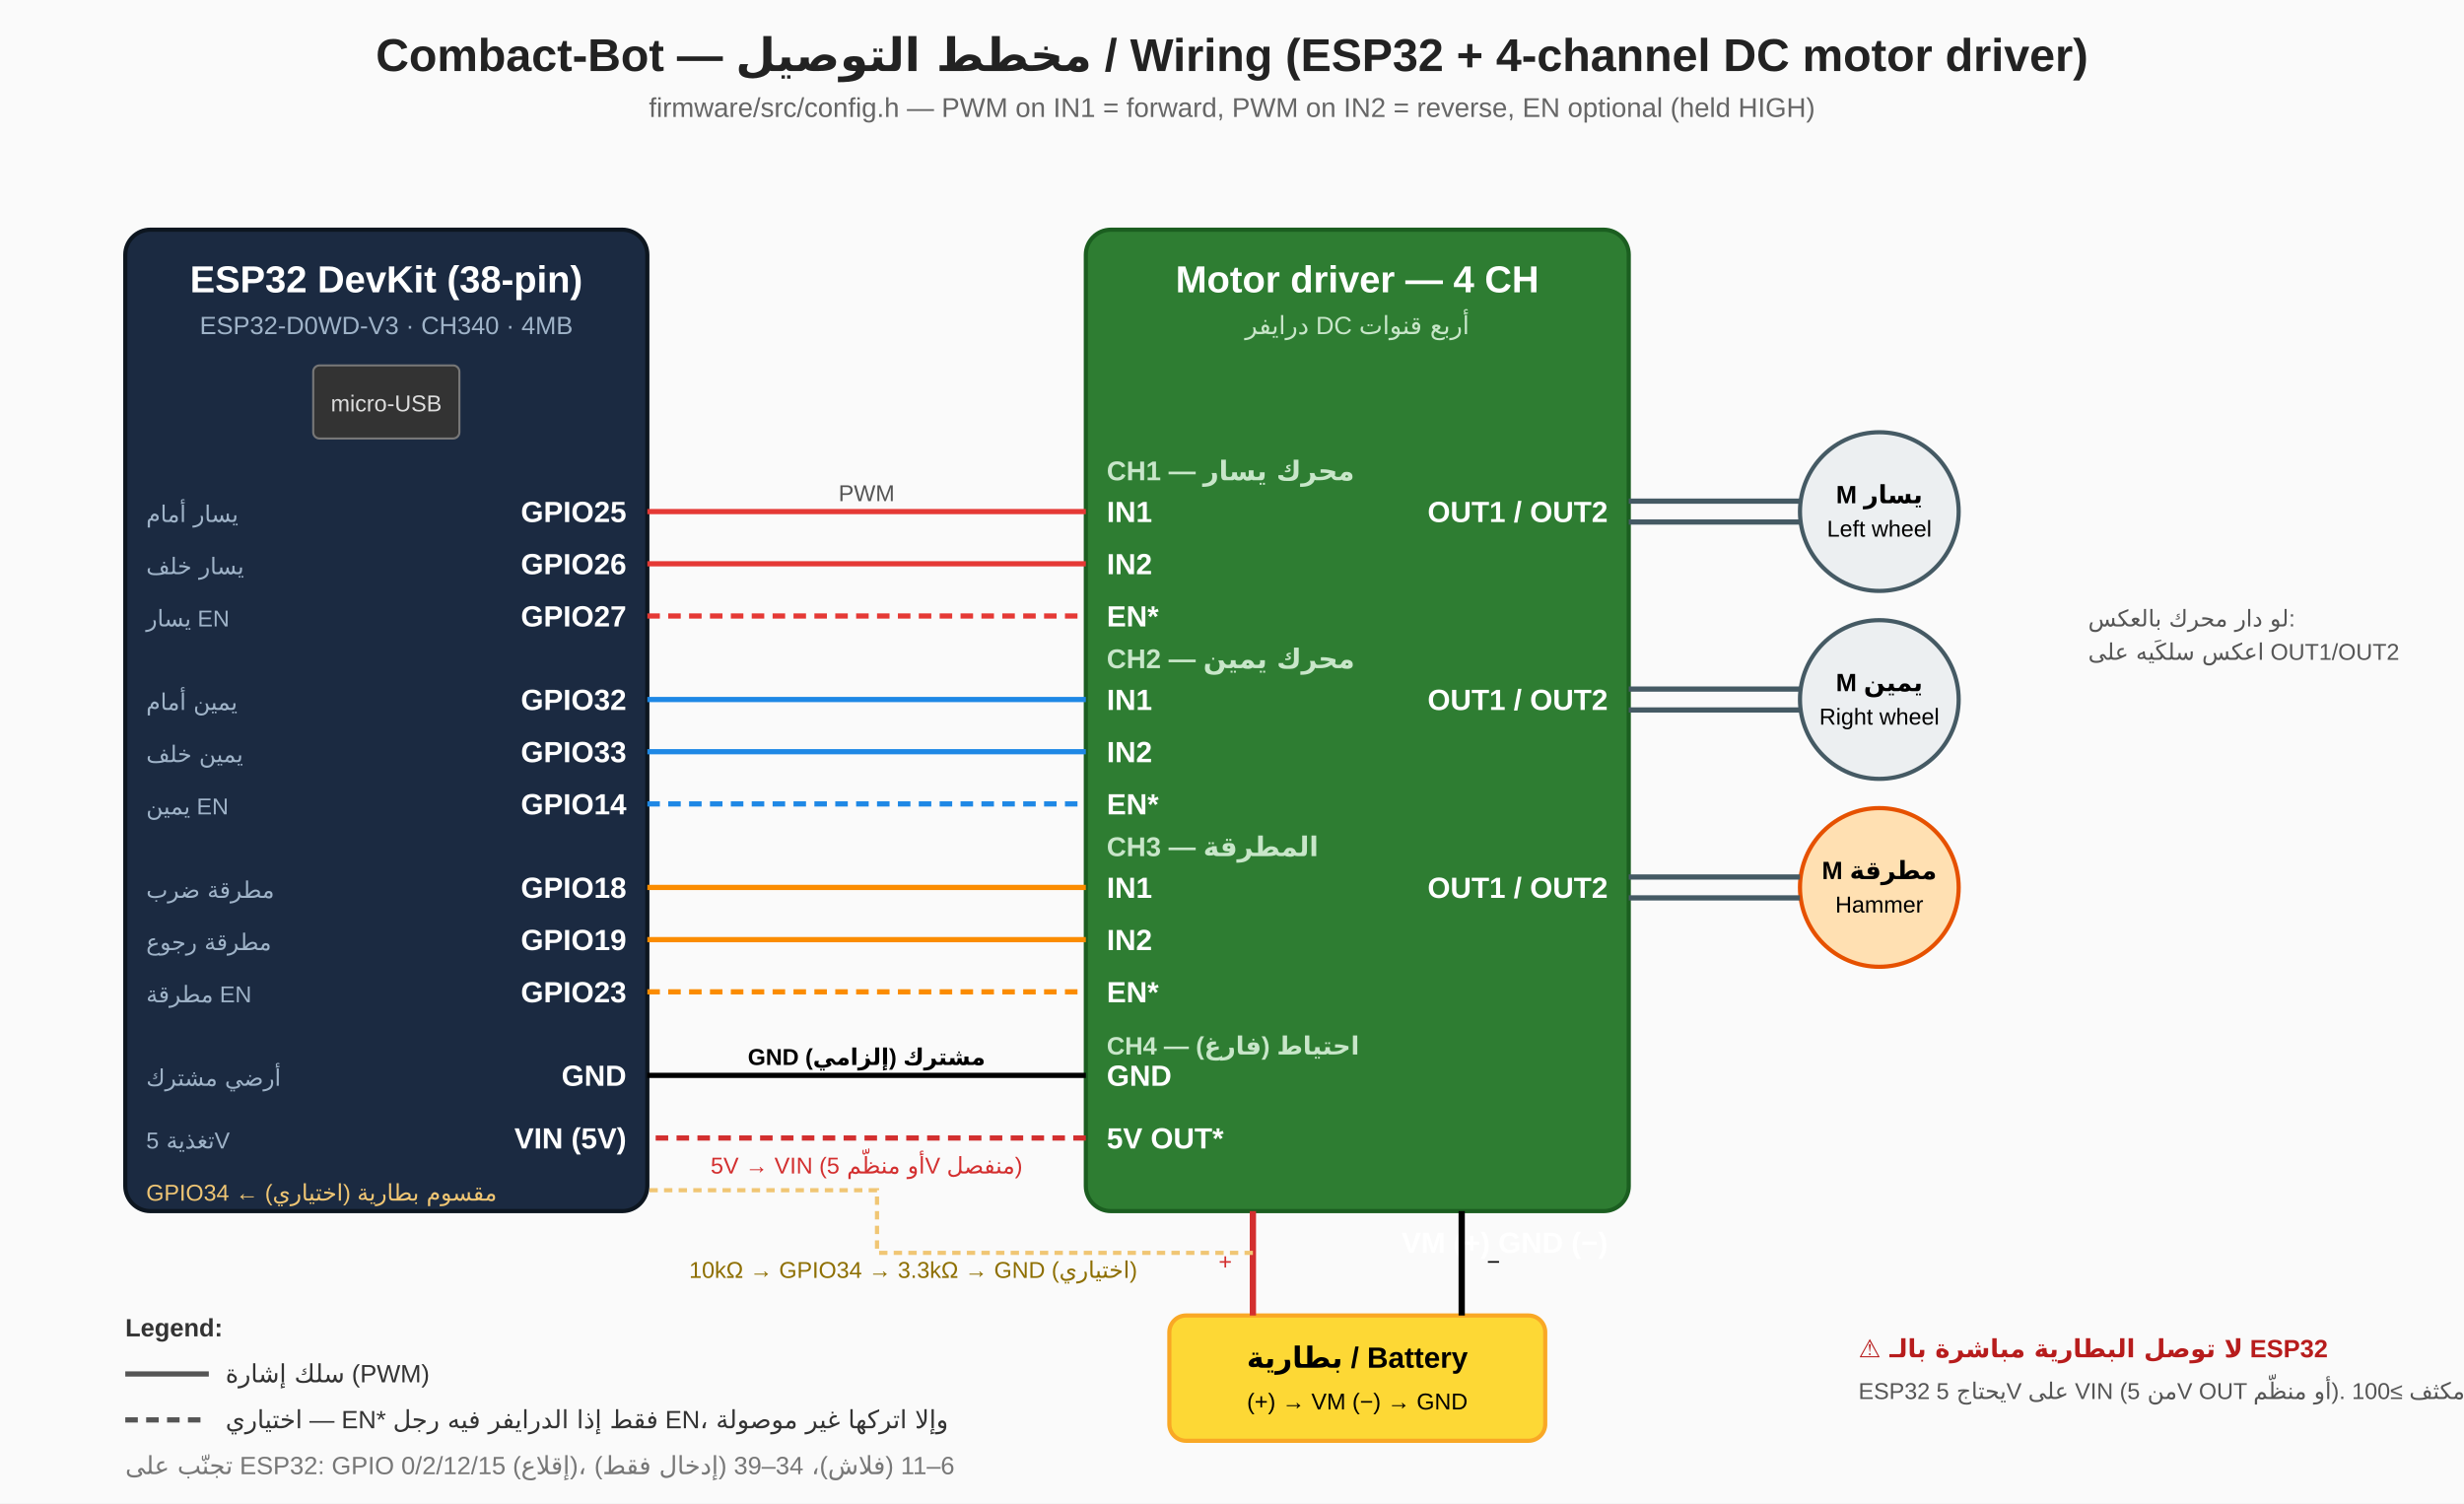
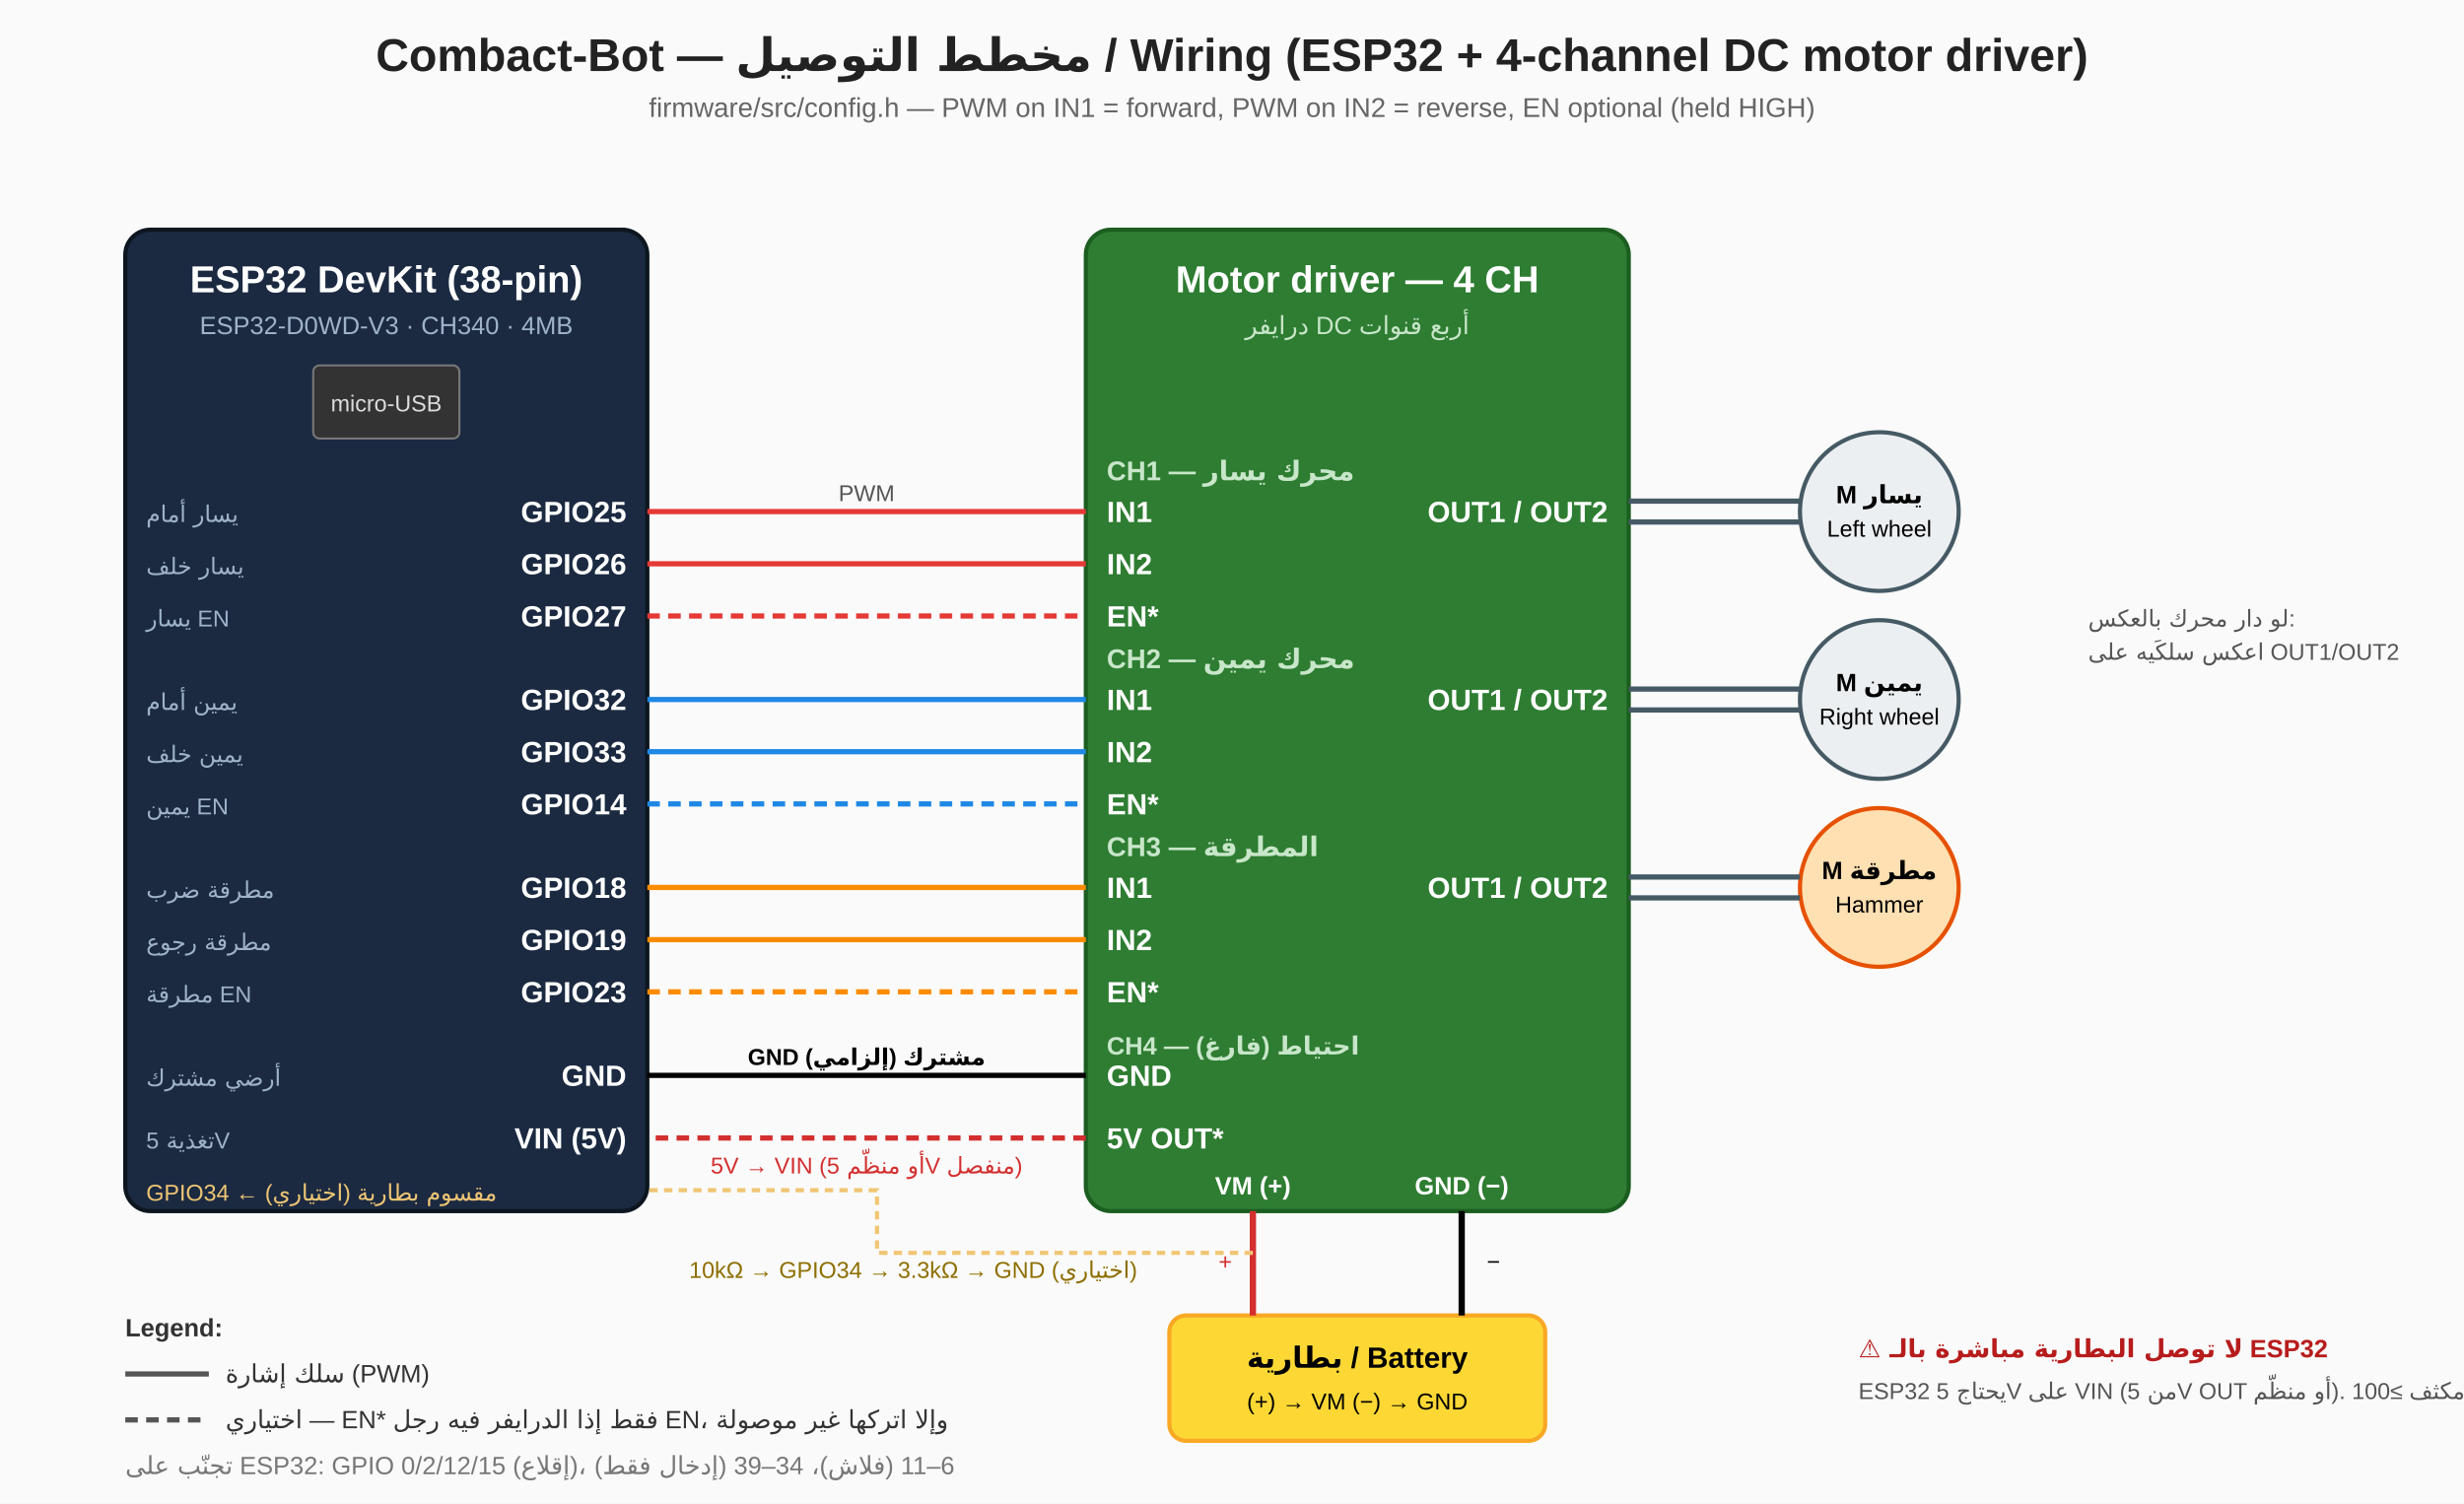
<svg xmlns="http://www.w3.org/2000/svg" width="1180" height="720" viewBox="0 0 1180 720" font-family="Segoe UI, Arial, sans-serif" font-size="14">
  <defs>
    <marker id="arr" markerWidth="8" markerHeight="8" refX="6" refY="4" orient="auto">
      <path d="M0,0 L8,4 L0,8 z" fill="#333" />
    </marker>
  </defs>
  <rect width="1180" height="720" fill="#fafafa" />
  <text x="590" y="34" text-anchor="middle" font-size="22" font-weight="bold" fill="#222">Combact-Bot — مخطط التوصيل / Wiring (ESP32 + 4-channel DC motor driver)</text>
  <text x="590" y="56" text-anchor="middle" font-size="13" fill="#666">firmware/src/config.h — PWM on IN1 = forward, PWM on IN2 = reverse, EN optional (held HIGH)</text>
  <rect x="60" y="110" width="250" height="470" rx="12" fill="#1b2a41" stroke="#0d1620" stroke-width="2" />
  <text x="185" y="140" text-anchor="middle" fill="#fff" font-size="18" font-weight="bold">ESP32 DevKit (38-pin)</text>
  <text x="185" y="160" text-anchor="middle" fill="#9fb3c8" font-size="12">ESP32-D0WD-V3 · CH340 · 4MB</text>
  <rect x="150" y="175" width="70" height="35" rx="3" fill="#333" stroke="#777" />
  <text x="185" y="197" text-anchor="middle" fill="#ddd" font-size="11">micro-USB</text>
  <g fill="#fff" font-size="14" font-weight="bold">
    <text x="300" y="250" text-anchor="end">GPIO25</text>
    <text x="300" y="275" text-anchor="end">GPIO26</text>
    <text x="300" y="300" text-anchor="end">GPIO27</text>
    <text x="300" y="340" text-anchor="end">GPIO32</text>
    <text x="300" y="365" text-anchor="end">GPIO33</text>
    <text x="300" y="390" text-anchor="end">GPIO14</text>
    <text x="300" y="430" text-anchor="end">GPIO18</text>
    <text x="300" y="455" text-anchor="end">GPIO19</text>
    <text x="300" y="480" text-anchor="end">GPIO23</text>
    <text x="300" y="520" text-anchor="end">GND</text>
    <text x="300" y="550" text-anchor="end">VIN (5V)</text>
  </g>
  <g fill="#9fb3c8" font-size="11">
    <text x="70" y="250">يسار أمام</text>
    <text x="70" y="275">يسار خلف</text>
    <text x="70" y="300">يسار EN</text>
    <text x="70" y="340">يمين أمام</text>
    <text x="70" y="365">يمين خلف</text>
    <text x="70" y="390">يمين EN</text>
    <text x="70" y="430">مطرقة ضرب</text>
    <text x="70" y="455">مطرقة رجوع</text>
    <text x="70" y="480">مطرقة EN</text>
    <text x="70" y="520">أرضي مشترك</text>
    <text x="70" y="550">تغذية 5V</text>
    <text x="70" y="575" fill="#f0c674">GPIO34 ← مقسوم بطارية (اختياري)</text>
  </g>
  <rect x="520" y="110" width="260" height="470" rx="12" fill="#2e7d32" stroke="#1b5e20" stroke-width="2" />
  <text x="650" y="140" text-anchor="middle" fill="#fff" font-size="18" font-weight="bold">Motor driver — 4 CH</text>
  <text x="650" y="160" text-anchor="middle" fill="#c8e6c9" font-size="12">درايفر DC أربع قنوات</text>
  <g fill="#fff" font-size="14" font-weight="bold">
    <text x="530" y="230" font-size="13" fill="#c8e6c9">CH1 — محرك يسار</text>
    <text x="530" y="250">IN1</text>
    <text x="530" y="275">IN2</text>
    <text x="530" y="300">EN*</text>
    <text x="530" y="320" font-size="13" fill="#c8e6c9">CH2 — محرك يمين</text>
    <text x="530" y="340">IN1</text>
    <text x="530" y="365">IN2</text>
    <text x="530" y="390">EN*</text>
    <text x="530" y="410" font-size="13" fill="#c8e6c9">CH3 — المطرقة</text>
    <text x="530" y="430">IN1</text>
    <text x="530" y="455">IN2</text>
    <text x="530" y="480">EN*</text>
    <text x="530" y="520">GND</text>
    <text x="530" y="550">5V OUT*</text>
    <text x="530" y="505" font-size="12" fill="#c8e6c9">CH4 — احتياط (فارغ)</text>
    <text x="770" y="250" text-anchor="end">OUT1 / OUT2</text>
    <text x="770" y="340" text-anchor="end">OUT1 / OUT2</text>
    <text x="770" y="430" text-anchor="end">OUT1 / OUT2</text>
-     <text x="770" y="600" text-anchor="end">VM (+)   GND (−)</text>
+     <text x="600" y="572" text-anchor="middle" font-size="12">VM (+)</text>
+     <text x="700" y="572" text-anchor="middle" font-size="12">GND (−)</text>
  </g>
  <g stroke-width="2.5" fill="none">
    <path d="M310 245 H520" stroke="#e53935" />
    <path d="M310 270 H520" stroke="#e53935" />
    <path d="M310 295 H520" stroke="#e53935" stroke-dasharray="6 4" />
    <path d="M310 335 H520" stroke="#1e88e5" />
    <path d="M310 360 H520" stroke="#1e88e5" />
    <path d="M310 385 H520" stroke="#1e88e5" stroke-dasharray="6 4" />
    <path d="M310 425 H520" stroke="#fb8c00" />
    <path d="M310 450 H520" stroke="#fb8c00" />
    <path d="M310 475 H520" stroke="#fb8c00" stroke-dasharray="6 4" />
    <path d="M310 515 H520" stroke="#000" />
    <path d="M520 545 H310" stroke="#d32f2f" stroke-dasharray="6 4" />
  </g>
  <text x="415" y="240" text-anchor="middle" font-size="11" fill="#555">PWM</text>
  <text x="415" y="510" text-anchor="middle" font-size="11" fill="#000" font-weight="bold">GND مشترك (إلزامي)</text>
  <text x="415" y="562" text-anchor="middle" font-size="11" fill="#d32f2f">5V → VIN (أو منظّم 5V منفصل)</text>
  <g>
    <circle cx="900" cy="245" r="38" fill="#eceff1" stroke="#455a64" stroke-width="2" />
    <text x="900" y="241" text-anchor="middle" font-size="12" font-weight="bold">M يسار</text>
    <text x="900" y="257" text-anchor="middle" font-size="11">Left wheel</text>
    <circle cx="900" cy="335" r="38" fill="#eceff1" stroke="#455a64" stroke-width="2" />
    <text x="900" y="331" text-anchor="middle" font-size="12" font-weight="bold">M يمين</text>
    <text x="900" y="347" text-anchor="middle" font-size="11">Right wheel</text>
    <circle cx="900" cy="425" r="38" fill="#ffe0b2" stroke="#e65100" stroke-width="2" />
    <text x="900" y="421" text-anchor="middle" font-size="12" font-weight="bold">M مطرقة</text>
    <text x="900" y="437" text-anchor="middle" font-size="11">Hammer</text>
  </g>
  <g stroke="#455a64" stroke-width="2.5" fill="none">
    <path d="M780 240 H862" />
    <path d="M780 250 H862" />
    <path d="M780 330 H862" />
    <path d="M780 340 H862" />
    <path d="M780 420 H862" />
    <path d="M780 430 H862" />
  </g>
  <text x="1000" y="300" font-size="11" fill="#555">لو دار محرك بالعكس:</text>
  <text x="1000" y="316" font-size="11" fill="#555">اعكس سلكَيه على OUT1/OUT2</text>
  <rect x="560" y="630" width="180" height="60" rx="8" fill="#fdd835" stroke="#f9a825" stroke-width="2" />
  <text x="650" y="655" text-anchor="middle" font-size="14" font-weight="bold">بطارية / Battery</text>
  <text x="650" y="675" text-anchor="middle" font-size="11">(+) → VM     (−) → GND</text>
  <g stroke-width="3" fill="none">
    <path d="M600 630 V580" stroke="#d32f2f" />
    <path d="M700 630 V580" stroke="#000" />
  </g>
  <text x="590" y="608" text-anchor="end" font-size="11" fill="#d32f2f">+</text>
  <text x="712" y="608" font-size="11">−</text>
  <text x="890" y="650" font-size="12" fill="#b71c1c" font-weight="bold">⚠ لا توصل البطارية مباشرة بالـ ESP32</text>
  <text x="890" y="670" font-size="11" fill="#555">ESP32 يحتاج 5V على VIN (من 5V OUT أو منظّم). مكثف ≥100µF على مدخل الدرايفر.</text>
  <g stroke="#f0c674" stroke-width="2" fill="none" stroke-dasharray="4 3">
    <path d="M600 600 H420 V570 H310" />
  </g>
  <text x="330" y="612" font-size="11" fill="#8d6e00">10kΩ → GPIO34 → 3.3kΩ → GND (اختياري)</text>
  <g font-size="12" fill="#333">
    <text x="60" y="640" font-weight="bold">Legend:</text>
    <line x1="60" y1="658" x2="100" y2="658" stroke="#555" stroke-width="2.5" />
    <text x="108" y="662">سلك إشارة (PWM)</text>
    <line x1="60" y1="680" x2="100" y2="680" stroke="#555" stroke-width="2.5" stroke-dasharray="6 4" />
    <text x="108" y="684">اختياري — EN* فقط إذا الدرايفر فيه رجل EN، وإلا اتركها غير موصولة</text>
    <text x="60" y="706" fill="#777">تجنّب على ESP32: GPIO 0/2/12/15 (إقلاع)، 6–11 (فلاش)، 34–39 (إدخال فقط)</text>
  </g>
</svg>
